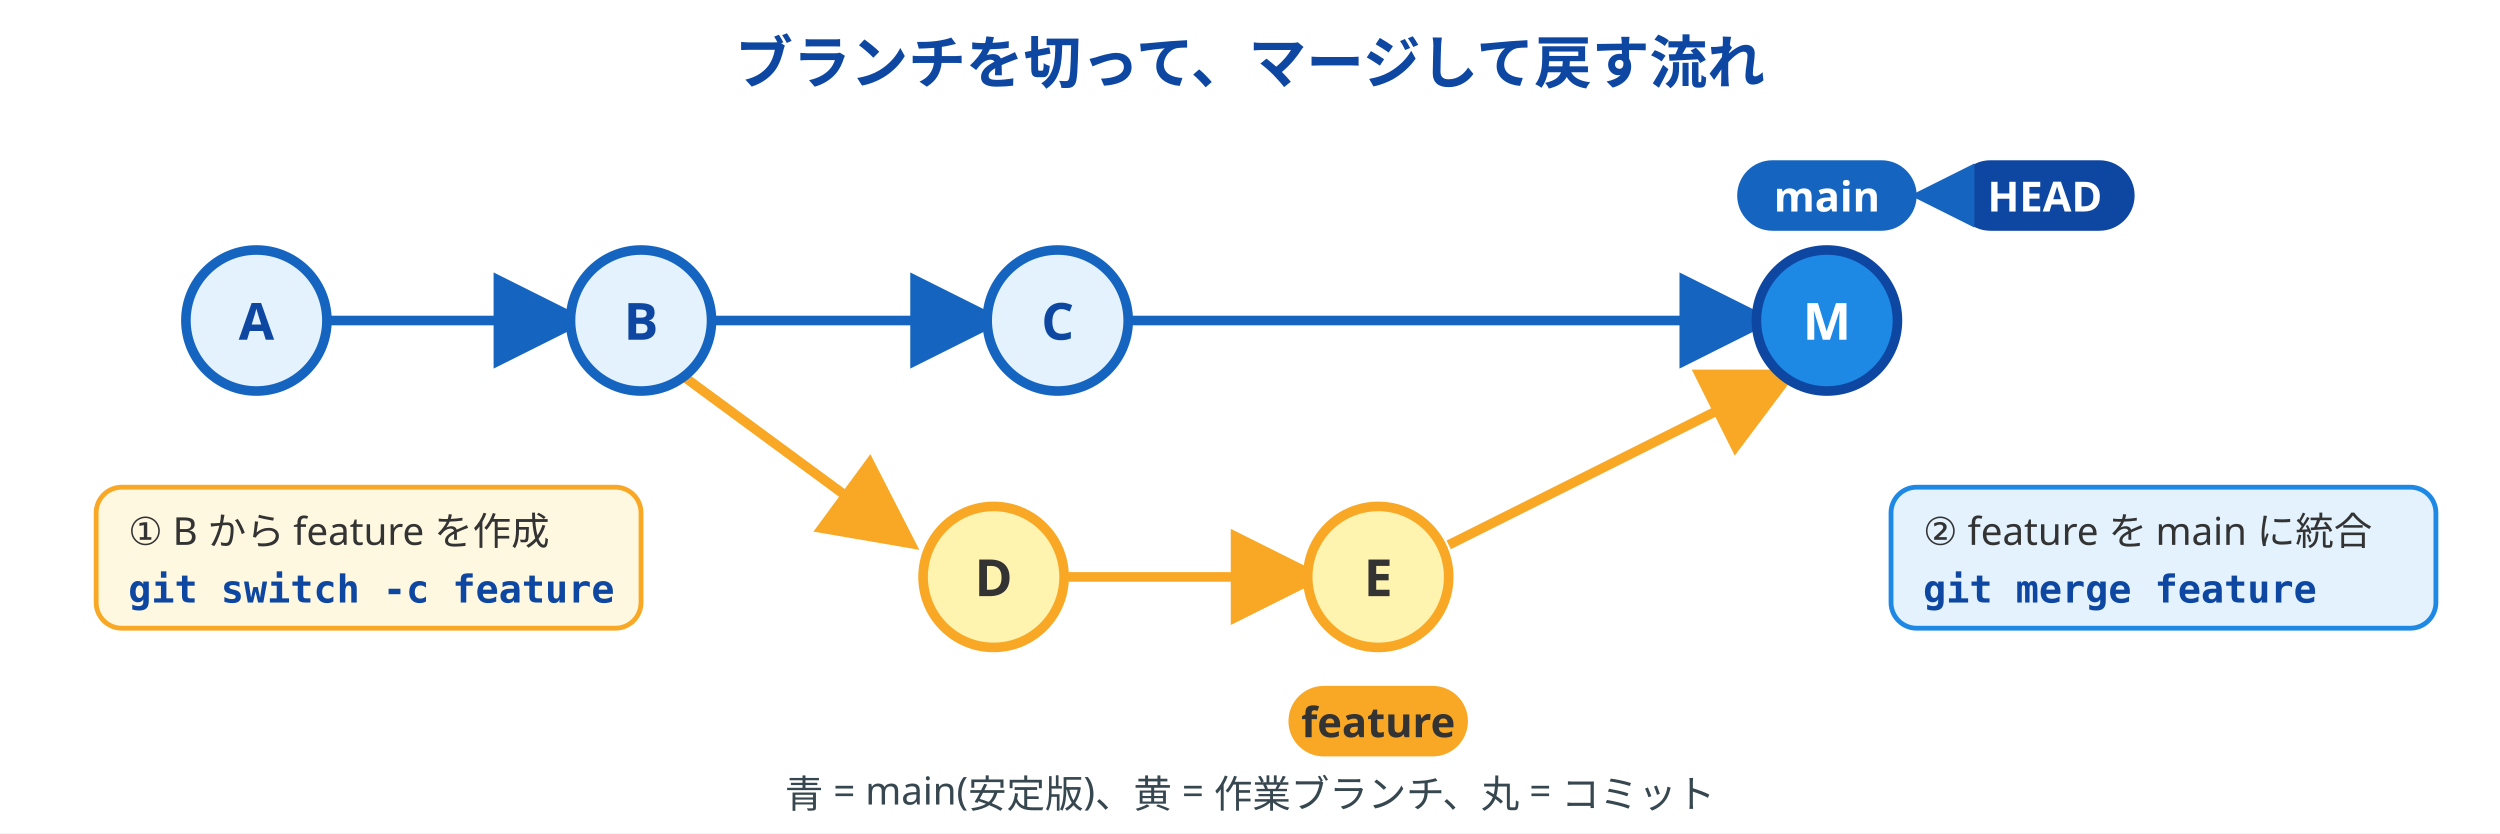
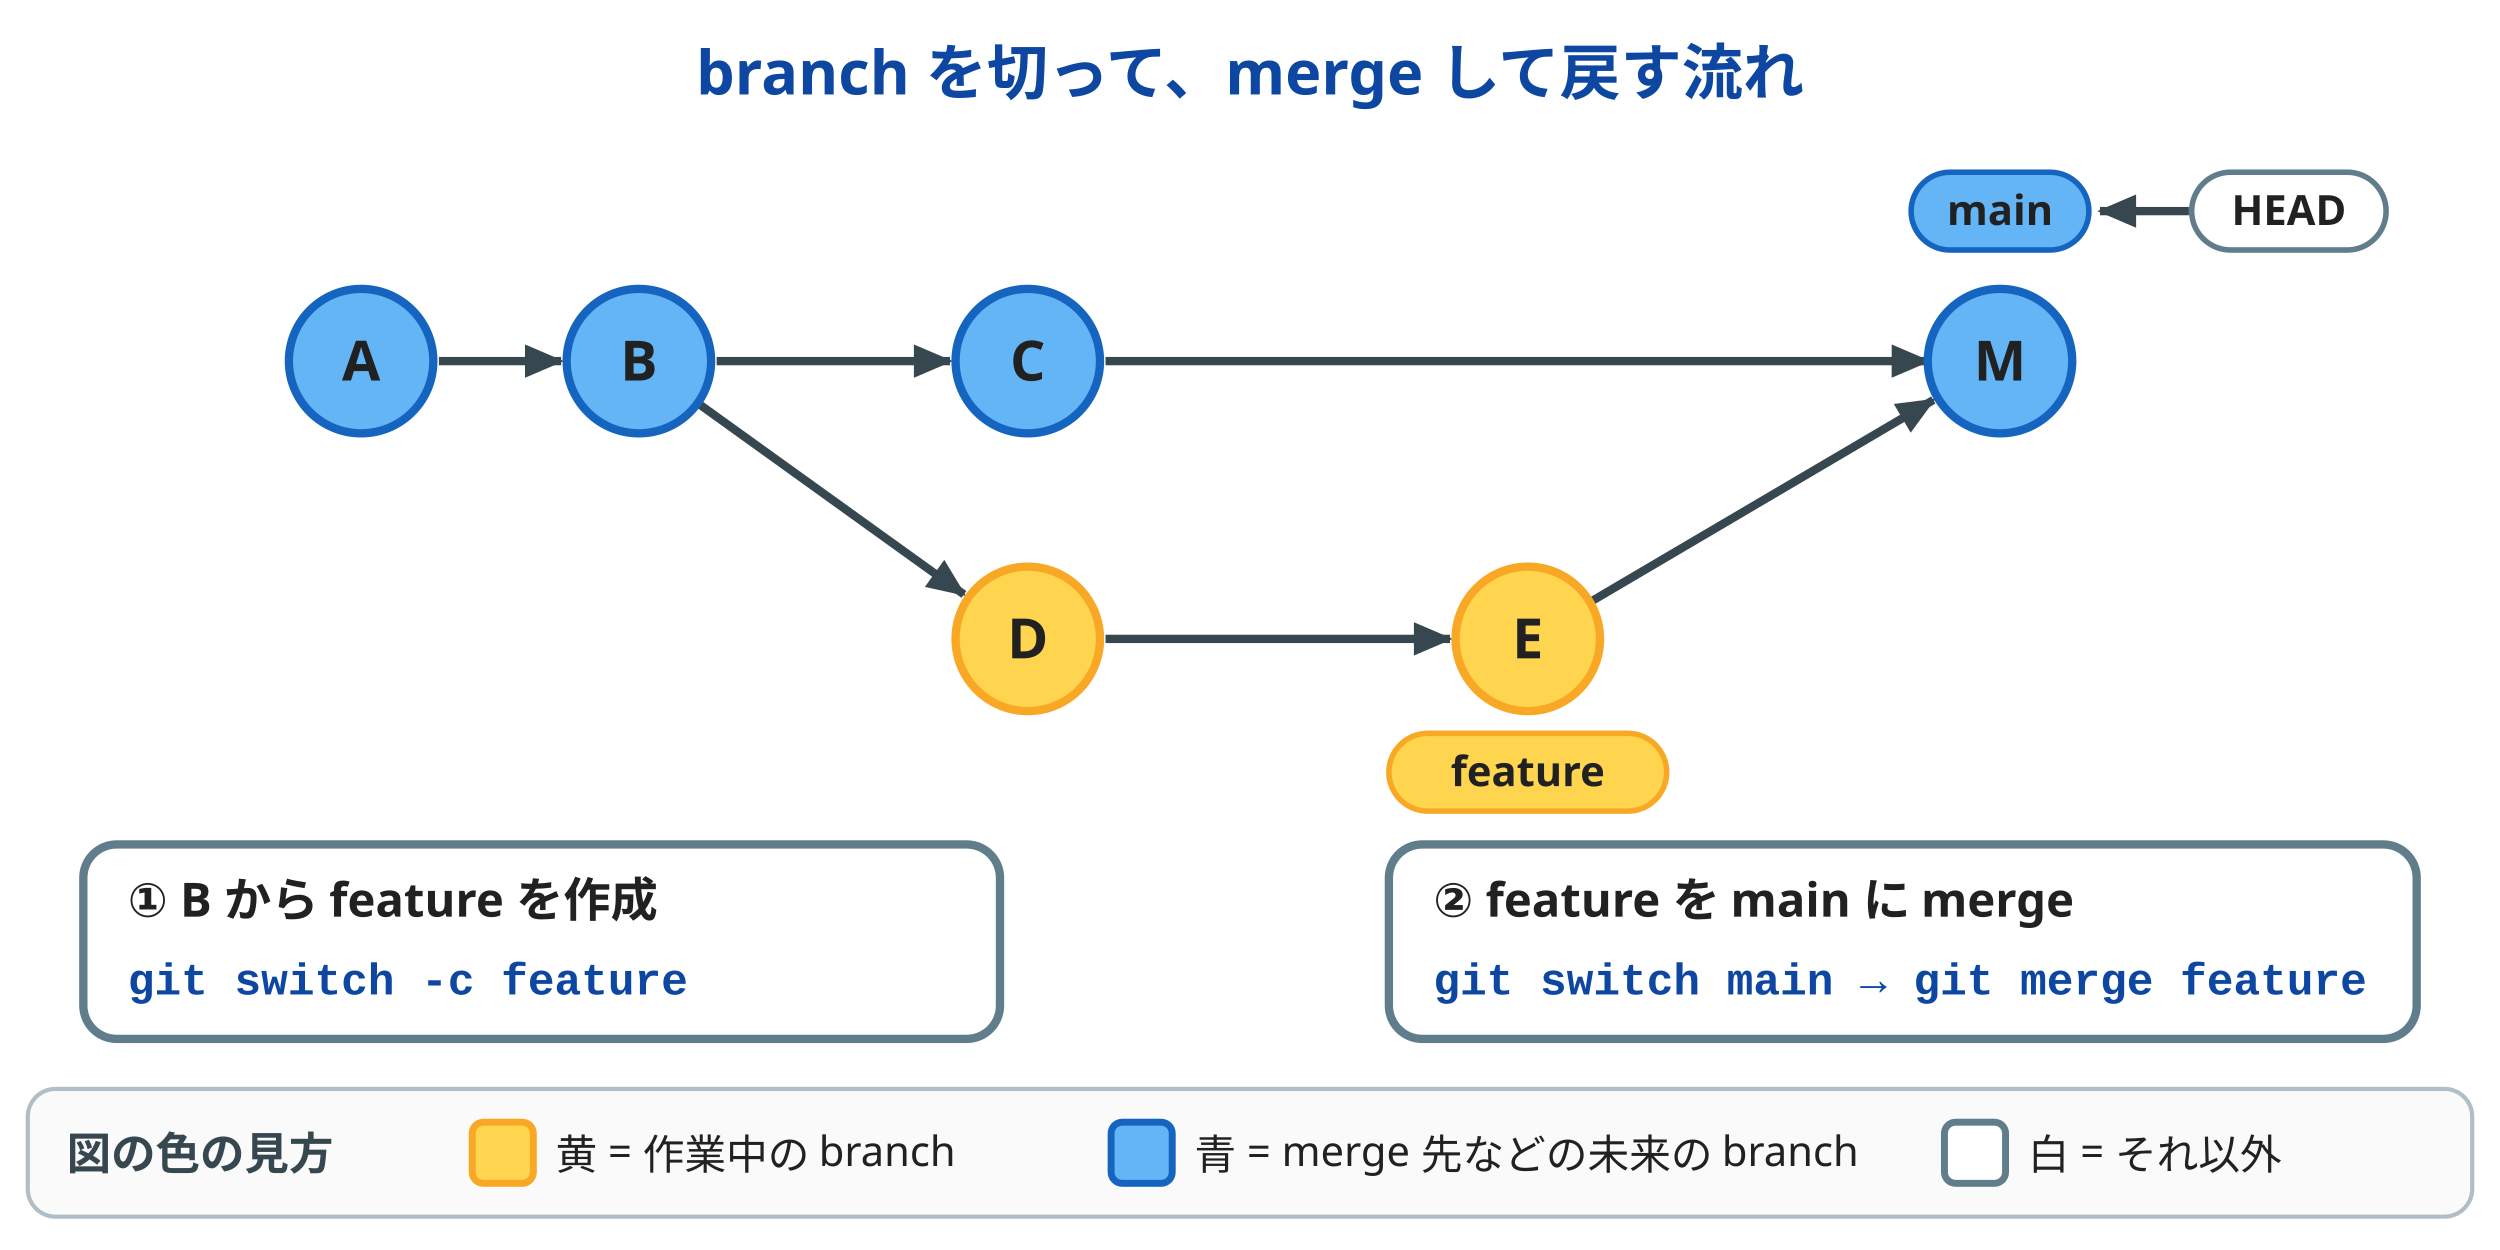
- <svg xmlns="http://www.w3.org/2000/svg" viewBox="0 0 780 260" width="780" height="260" font-family="'Meiryo','Hiragino Sans','Noto Sans JP',sans-serif">
+ <svg xmlns="http://www.w3.org/2000/svg" viewBox="0 0 900 450" width="900" height="450" font-family="'Meiryo','Hiragino Sans','Noto Sans JP',sans-serif">
  <defs>
-     <marker id="a" markerWidth="10" markerHeight="10" refX="8" refY="5" orient="auto">
-       <path d="M0,0 L10,5 L0,10 z" fill="#1565c0" />
+     <marker id="m" markerUnits="userSpaceOnUse" markerWidth="14" markerHeight="14" refX="13" refY="7" orient="auto">
+       <path d="M0,1 L14,7 L0,13 z" fill="#37474f" />
    </marker>
-     <marker id="y" markerWidth="10" markerHeight="10" refX="8" refY="5" orient="auto">
-       <path d="M0,0 L10,5 L0,10 z" fill="#f9a825" />
+     <marker id="g" markerUnits="userSpaceOnUse" markerWidth="14" markerHeight="14" refX="13" refY="7" orient="auto">
+       <path d="M0,1 L14,7 L0,13 z" fill="#90a4ae" />
    </marker>
  </defs>
-   <rect width="780" height="260" fill="#ffffff" />
-   <text x="390" y="26" text-anchor="middle" font-size="18" font-weight="bold" fill="#0d47a1">ブランチを切って、マージして戻す流れ</text>
-   <line x1="102" y1="100" x2="178" y2="100" stroke="#1565c0" stroke-width="3" marker-end="url(#a)" />
-   <line x1="222" y1="100" x2="308" y2="100" stroke="#1565c0" stroke-width="3" marker-end="url(#a)" />
-   <line x1="352" y1="100" x2="548" y2="100" stroke="#1565c0" stroke-width="3" marker-end="url(#a)" />
-   <line x1="214" y1="118" x2="282" y2="168" stroke="#f9a825" stroke-width="3" marker-end="url(#y)" />
-   <line x1="332" y1="180" x2="408" y2="180" stroke="#f9a825" stroke-width="3" marker-end="url(#y)" />
-   <line x1="452" y1="170" x2="556" y2="118" stroke="#f9a825" stroke-width="3" marker-end="url(#y)" />
-   <circle cx="80" cy="100" r="22" fill="#e3f2fd" stroke="#1565c0" stroke-width="3" />
-   <text x="80" y="106" text-anchor="middle" font-size="16" font-weight="bold" fill="#0d47a1">A</text>
-   <circle cx="200" cy="100" r="22" fill="#e3f2fd" stroke="#1565c0" stroke-width="3" />
-   <text x="200" y="106" text-anchor="middle" font-size="16" font-weight="bold" fill="#0d47a1">B</text>
-   <circle cx="330" cy="100" r="22" fill="#e3f2fd" stroke="#1565c0" stroke-width="3" />
-   <text x="330" y="106" text-anchor="middle" font-size="16" font-weight="bold" fill="#0d47a1">C</text>
-   <circle cx="570" cy="100" r="22" fill="#1e88e5" stroke="#0d47a1" stroke-width="3" />
-   <text x="570" y="106" text-anchor="middle" font-size="16" font-weight="bold" fill="#ffffff">M</text>
-   <circle cx="310" cy="180" r="22" fill="#fff3b0" stroke="#f9a825" stroke-width="3" />
-   <text x="310" y="186" text-anchor="middle" font-size="16" font-weight="bold" fill="#333">D</text>
-   <circle cx="430" cy="180" r="22" fill="#fff3b0" stroke="#f9a825" stroke-width="3" />
-   <text x="430" y="186" text-anchor="middle" font-size="16" font-weight="bold" fill="#333">E</text>
-   <rect x="542" y="50" width="56" height="22" rx="11" fill="#1565c0" />
-   <text x="570" y="66" text-anchor="middle" font-size="13" font-weight="bold" fill="#ffffff">main</text>
-   <rect x="402" y="214" width="56" height="22" rx="11" fill="#f9a825" />
-   <text x="430" y="230" text-anchor="middle" font-size="13" font-weight="bold" fill="#333">feature</text>
-   <rect x="610" y="50" width="56" height="22" rx="11" fill="#0d47a1" />
-   <text x="638" y="66" text-anchor="middle" font-size="13" font-weight="bold" fill="#ffffff">HEAD</text>
-   <line x1="610" y1="61" x2="600" y2="61" stroke="#0d47a1" stroke-width="2" marker-end="url(#a)" />
-   <rect x="30" y="152" width="170" height="44" rx="8" fill="#fff8e1" stroke="#f9a825" stroke-width="1.5" />
-   <text x="40" y="170" font-size="12" fill="#333">① B から feature を作成</text>
-   <text x="40" y="188" font-size="12" font-weight="bold" font-family="Consolas,monospace" fill="#0d47a1">git switch -c feature</text>
-   <rect x="590" y="152" width="170" height="44" rx="8" fill="#e3f2fd" stroke="#1e88e5" stroke-width="1.5" />
-   <text x="600" y="170" font-size="12" fill="#333">② feature を main に統合</text>
-   <text x="600" y="188" font-size="12" font-weight="bold" font-family="Consolas,monospace" fill="#0d47a1">git merge feature</text>
-   <text x="390" y="252" text-anchor="middle" font-size="12" fill="#37474f">青 = main(安定版)、黄 = 作業ブランチ、丸 = コミット</text>
+   <rect width="900" height="450" fill="#ffffff" />
+   <text x="450" y="34" font-size="22" font-weight="bold" fill="#0d47a1" text-anchor="middle">branch を切って、merge して戻す流れ</text>
+   <line x1="158" y1="130" x2="202" y2="130" stroke="#37474f" stroke-width="3" marker-end="url(#m)" />
+   <line x1="258" y1="130" x2="342" y2="130" stroke="#37474f" stroke-width="3" marker-end="url(#m)" />
+   <line x1="398" y1="130" x2="694" y2="130" stroke="#37474f" stroke-width="3" marker-end="url(#m)" />
+   <line x1="251" y1="145" x2="347" y2="214" stroke="#37474f" stroke-width="3" marker-end="url(#m)" />
+   <line x1="398" y1="230" x2="522" y2="230" stroke="#37474f" stroke-width="3" marker-end="url(#m)" />
+   <line x1="572" y1="217" x2="696" y2="144" stroke="#37474f" stroke-width="3" marker-end="url(#m)" />
+   <circle cx="130" cy="130" r="26" fill="#64b5f6" stroke="#1565c0" stroke-width="3" />
+   <text x="130" y="137" font-size="20" font-weight="bold" fill="#212121" text-anchor="middle">A</text>
+   <circle cx="230" cy="130" r="26" fill="#64b5f6" stroke="#1565c0" stroke-width="3" />
+   <text x="230" y="137" font-size="20" font-weight="bold" fill="#212121" text-anchor="middle">B</text>
+   <circle cx="370" cy="130" r="26" fill="#64b5f6" stroke="#1565c0" stroke-width="3" />
+   <text x="370" y="137" font-size="20" font-weight="bold" fill="#212121" text-anchor="middle">C</text>
+   <circle cx="720" cy="130" r="26" fill="#64b5f6" stroke="#1565c0" stroke-width="3" />
+   <text x="720" y="137" font-size="20" font-weight="bold" fill="#212121" text-anchor="middle">M</text>
+   <circle cx="370" cy="230" r="26" fill="#ffd54f" stroke="#f9a825" stroke-width="3" />
+   <text x="370" y="237" font-size="20" font-weight="bold" fill="#212121" text-anchor="middle">D</text>
+   <circle cx="550" cy="230" r="26" fill="#ffd54f" stroke="#f9a825" stroke-width="3" />
+   <text x="550" y="237" font-size="20" font-weight="bold" fill="#212121" text-anchor="middle">E</text>
+   <rect x="688" y="62" width="64" height="28" rx="14" fill="#64b5f6" stroke="#1565c0" stroke-width="2" />
+   <text x="720" y="81" font-size="15" font-weight="bold" fill="#212121" text-anchor="middle">main</text>
+   <rect x="789" y="62" width="70" height="28" rx="14" fill="#ffffff" stroke="#607d8b" stroke-width="2" />
+   <text x="824" y="81" font-size="15" font-weight="bold" fill="#212121" text-anchor="middle">HEAD</text>
+   <line x1="788" y1="76" x2="756" y2="76" stroke="#37474f" stroke-width="3" marker-end="url(#m)" />
+   <rect x="500" y="264" width="100" height="28" rx="14" fill="#ffd54f" stroke="#f9a825" stroke-width="2" />
+   <text x="550" y="283" font-size="15" font-weight="bold" fill="#212121" text-anchor="middle">feature</text>
+   <rect x="30" y="304" width="330" height="70" rx="12" fill="#ffffff" stroke="#607d8b" stroke-width="3" />
+   <text x="46" y="330" font-size="17" font-weight="bold" fill="#212121" text-anchor="start">① B から feature を作成</text>
+   <text x="46" y="358" font-size="16" font-weight="bold" fill="#0d47a1" text-anchor="start" font-family="Consolas,'Courier New',monospace">git switch -c feature</text>
+   <rect x="500" y="304" width="370" height="70" rx="12" fill="#ffffff" stroke="#607d8b" stroke-width="3" />
+   <text x="516" y="330" font-size="17" font-weight="bold" fill="#212121" text-anchor="start">② feature を main に merge</text>
+   <text x="516" y="358" font-size="16" font-weight="bold" fill="#0d47a1" text-anchor="start" font-family="Consolas,'Courier New',monospace">git switch main → git merge feature</text>
+   <rect x="10" y="392" width="880" height="46" rx="10" fill="#fafafa" stroke="#b0bec5" stroke-width="1.5" />
+   <text x="24" y="421" font-size="16" font-weight="bold" fill="#37474f" text-anchor="start">図の色の見方</text>
+   <rect x="170" y="404" width="22" height="22" rx="4" fill="#ffd54f" stroke="#f9a825" stroke-width="2.5" />
+   <text x="200" y="421" font-size="15" font-weight="normal" fill="#212121" text-anchor="start">黄 = 作業中の branch</text>
+   <rect x="400" y="404" width="22" height="22" rx="4" fill="#64b5f6" stroke="#1565c0" stroke-width="2.5" />
+   <text x="430" y="421" font-size="15" font-weight="normal" fill="#212121" text-anchor="start">青 = merge 先などの未来の branch</text>
+   <rect x="700" y="404" width="22" height="22" rx="4" fill="#ffffff" stroke="#607d8b" stroke-width="2.5" />
+   <text x="730" y="421" font-size="15" font-weight="normal" fill="#212121" text-anchor="start">白 = それ以外</text>
</svg>
